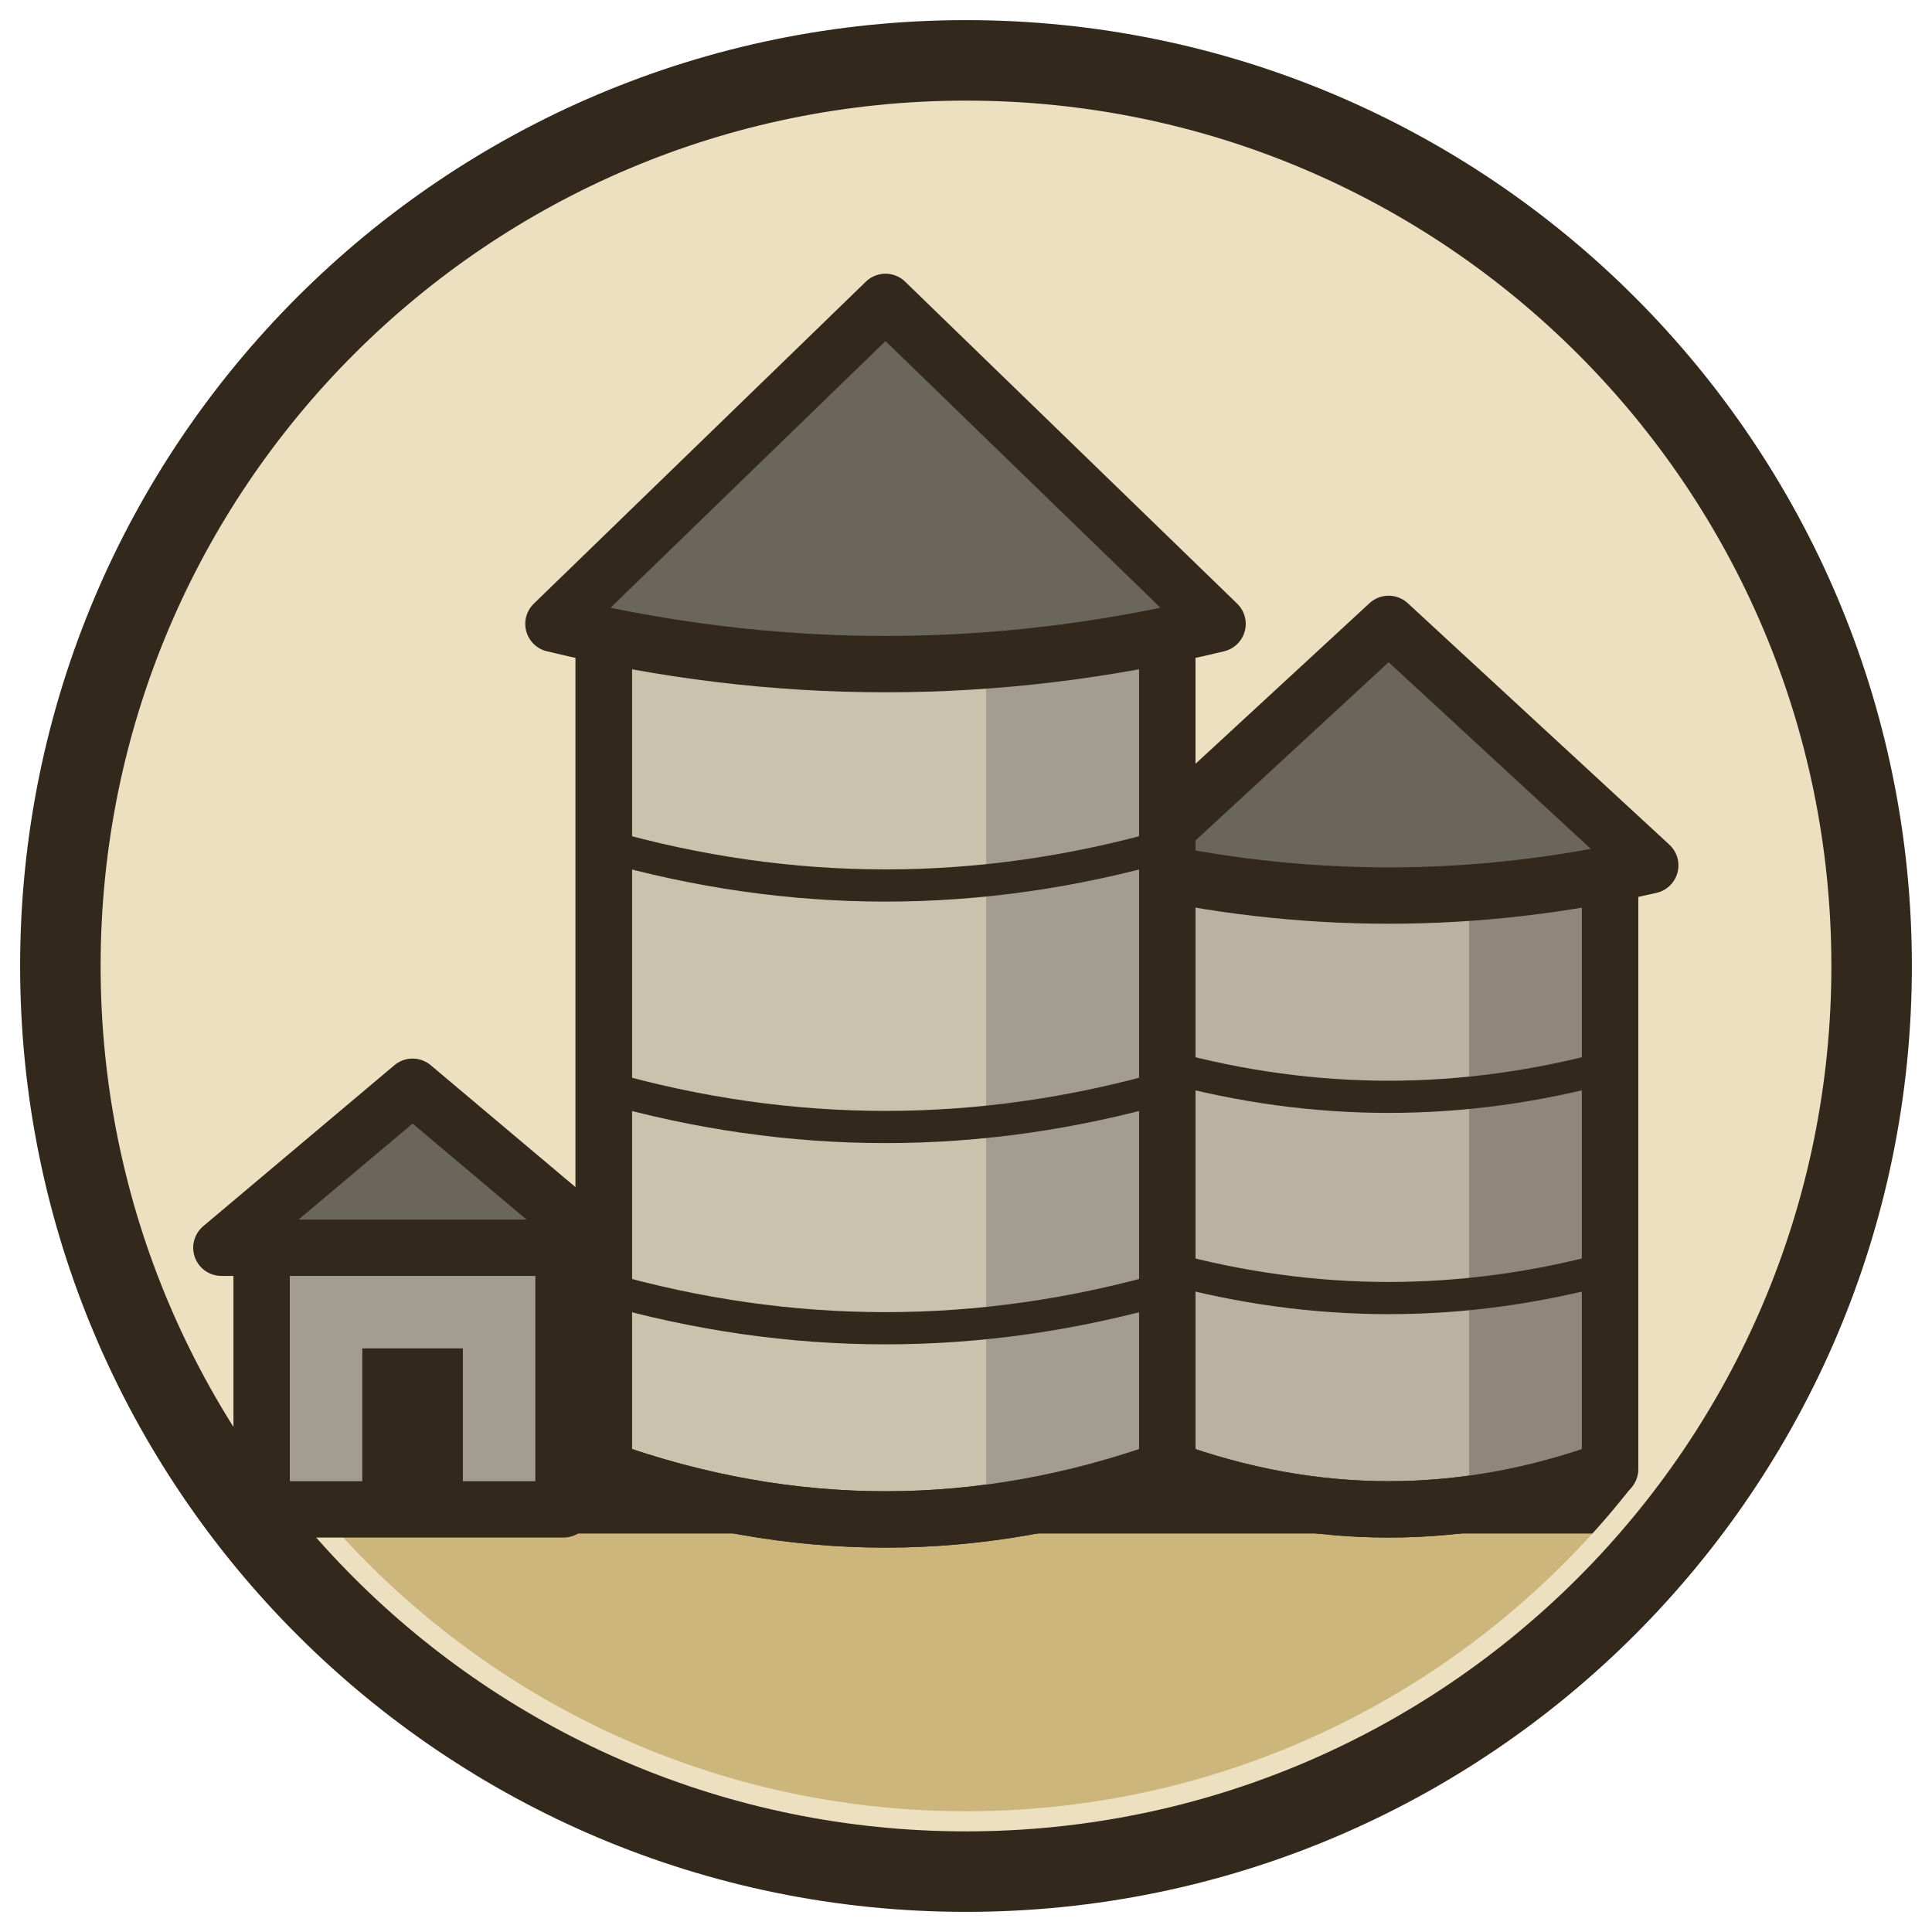
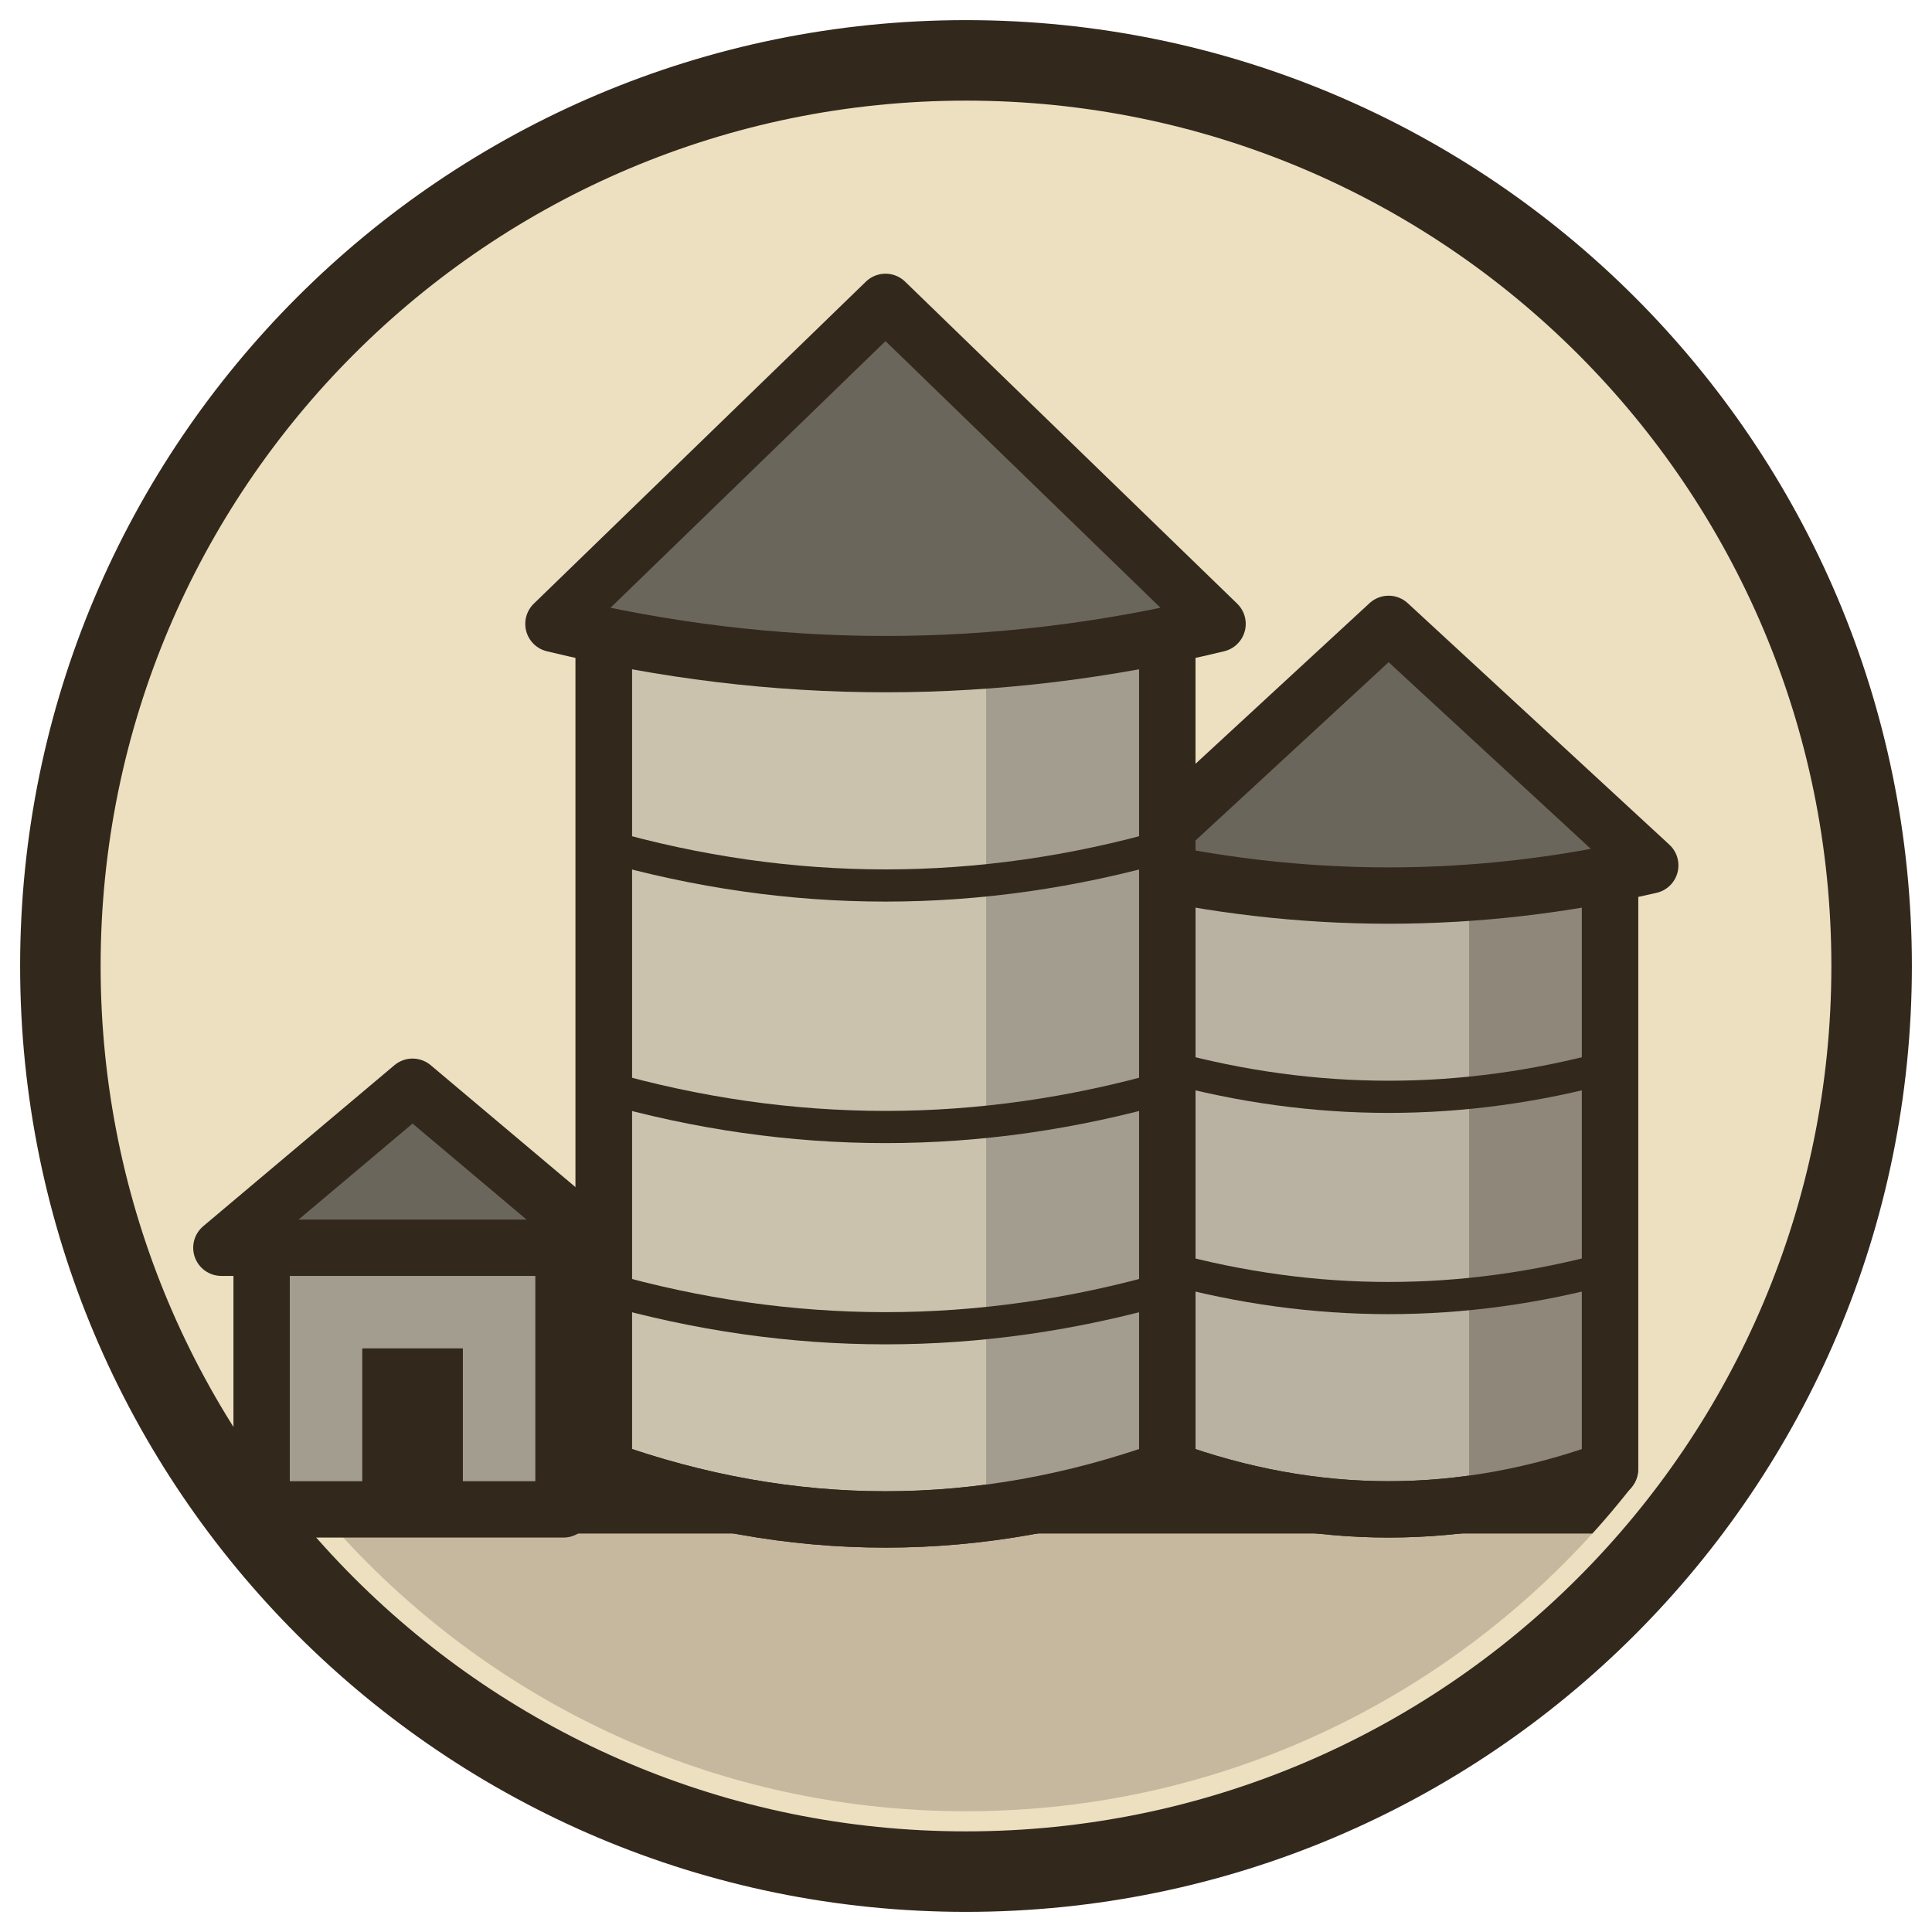
<svg xmlns="http://www.w3.org/2000/svg" viewBox="0 0 96 96">
  <defs>
    <clipPath id="inside">
      <circle cx="48" cy="48" r="42" />
    </clipPath>
  </defs>
  <circle cx="48" cy="48" r="45" fill="#ece0c0" />
  <g clip-path="url(#inside)">
-     <path d="M0 75H96V96H0z" fill="#cdb67c" />
+     <path d="M0 75H96V96H0z" fill="#c6b89e" />
    <path d="M0 75H96" stroke="#33281c" stroke-width="2.4" />
  </g>
  <g stroke="#33281c" stroke-width="2.8" stroke-linejoin="round">
    <path d="M13 61h15v14H13z" fill="#a39d90" />
    <path d="M11 62 20.5 54 30 62z" fill="#6b665c" />
  </g>
  <path d="M18 67h5v8h-5z" fill="#33281c" />
  <g stroke="#33281c" stroke-width="2.8" stroke-linejoin="round">
    <path d="M58 42h22v31q-11 4-22 0z" fill="#b9b2a2" />
    <path d="M73 42h7v31q-3 1.5-7 2z" fill="#8f877a" stroke="none" />
    <path d="M58 42h22v31q-11 4-22 0z" fill="none" />
    <path d="M56 43 69 31l13 12q-13 3-26 0z" fill="#6b665c" />
  </g>
  <path d="M58 53q11 3 22 0M58 63q11 3 22 0" fill="none" stroke="#33281c" stroke-width="1.6" />
  <g stroke="#33281c" stroke-width="2.8" stroke-linejoin="round">
    <path d="M30 30h28v43q-14 5-28 0z" fill="#cbc2ad" />
    <path d="M49 30h9v43q-4 2-9 2.6z" fill="#a39d90" stroke="none" />
    <path d="M30 30h28v43q-14 5-28 0z" fill="none" />
    <path d="M27.5 31 44 15l16.5 16q-16.5 4-33 0z" fill="#6b665c" />
  </g>
  <path d="M30 42q14 4 28 0M30 54q14 4 28 0M30 64q14 4 28 0" fill="none" stroke="#33281c" stroke-width="1.6" />
  <circle cx="48" cy="48" r="45" fill="none" stroke="#33281c" stroke-width="4" />
</svg>
